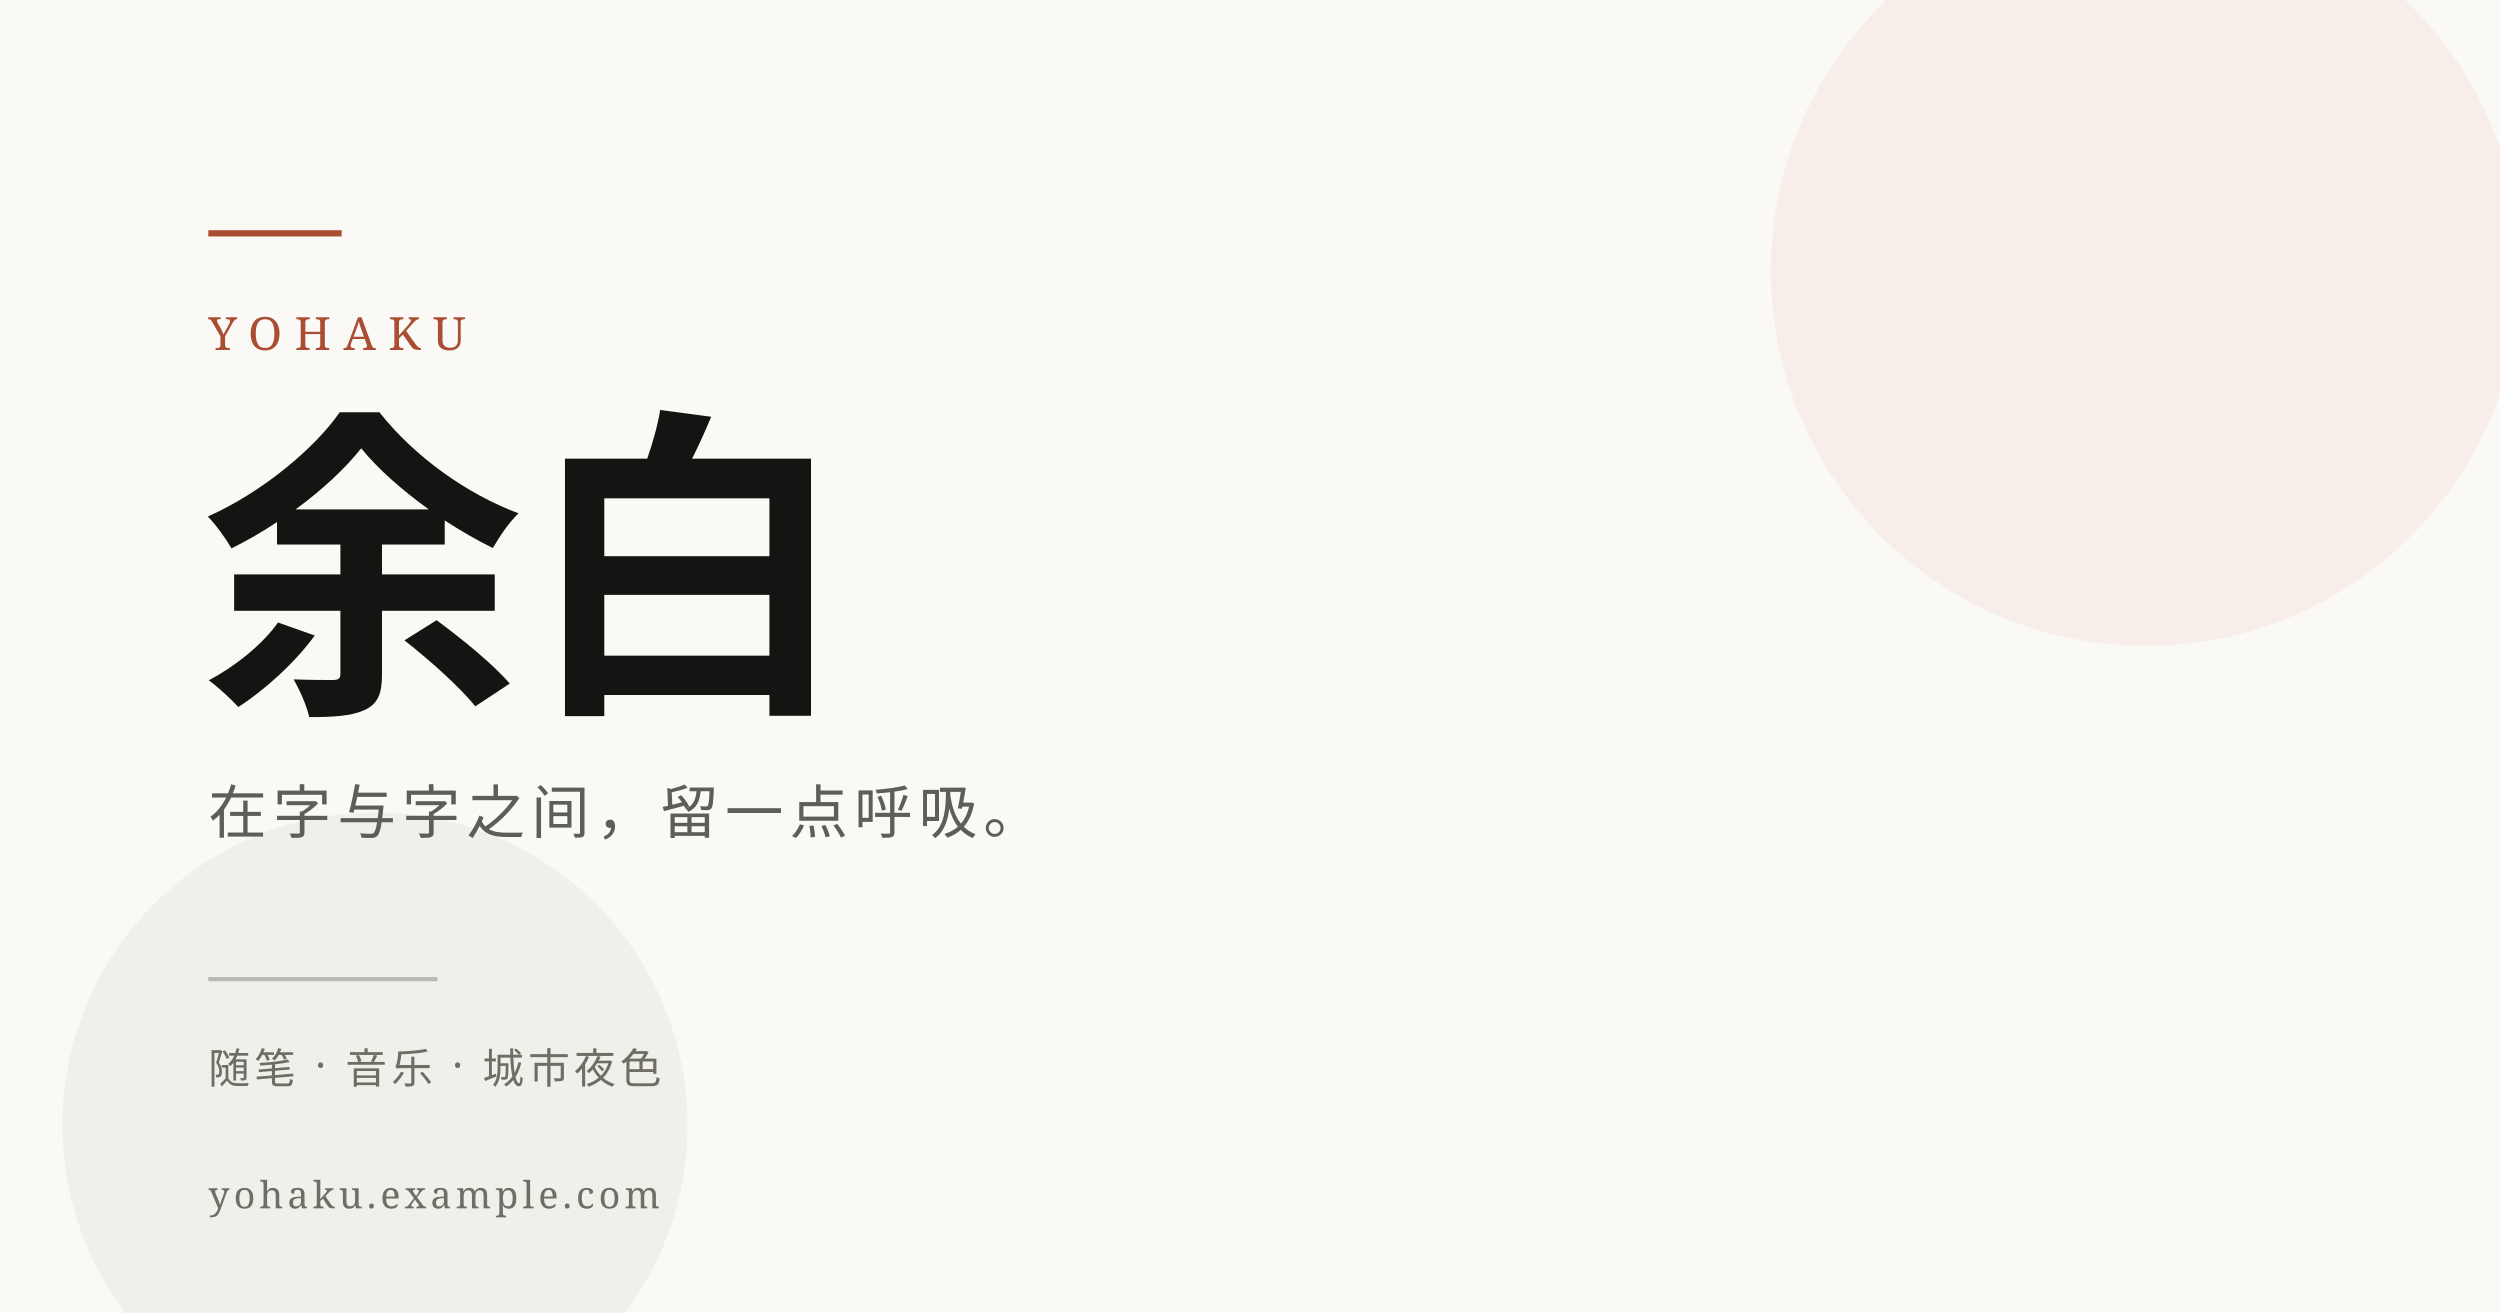
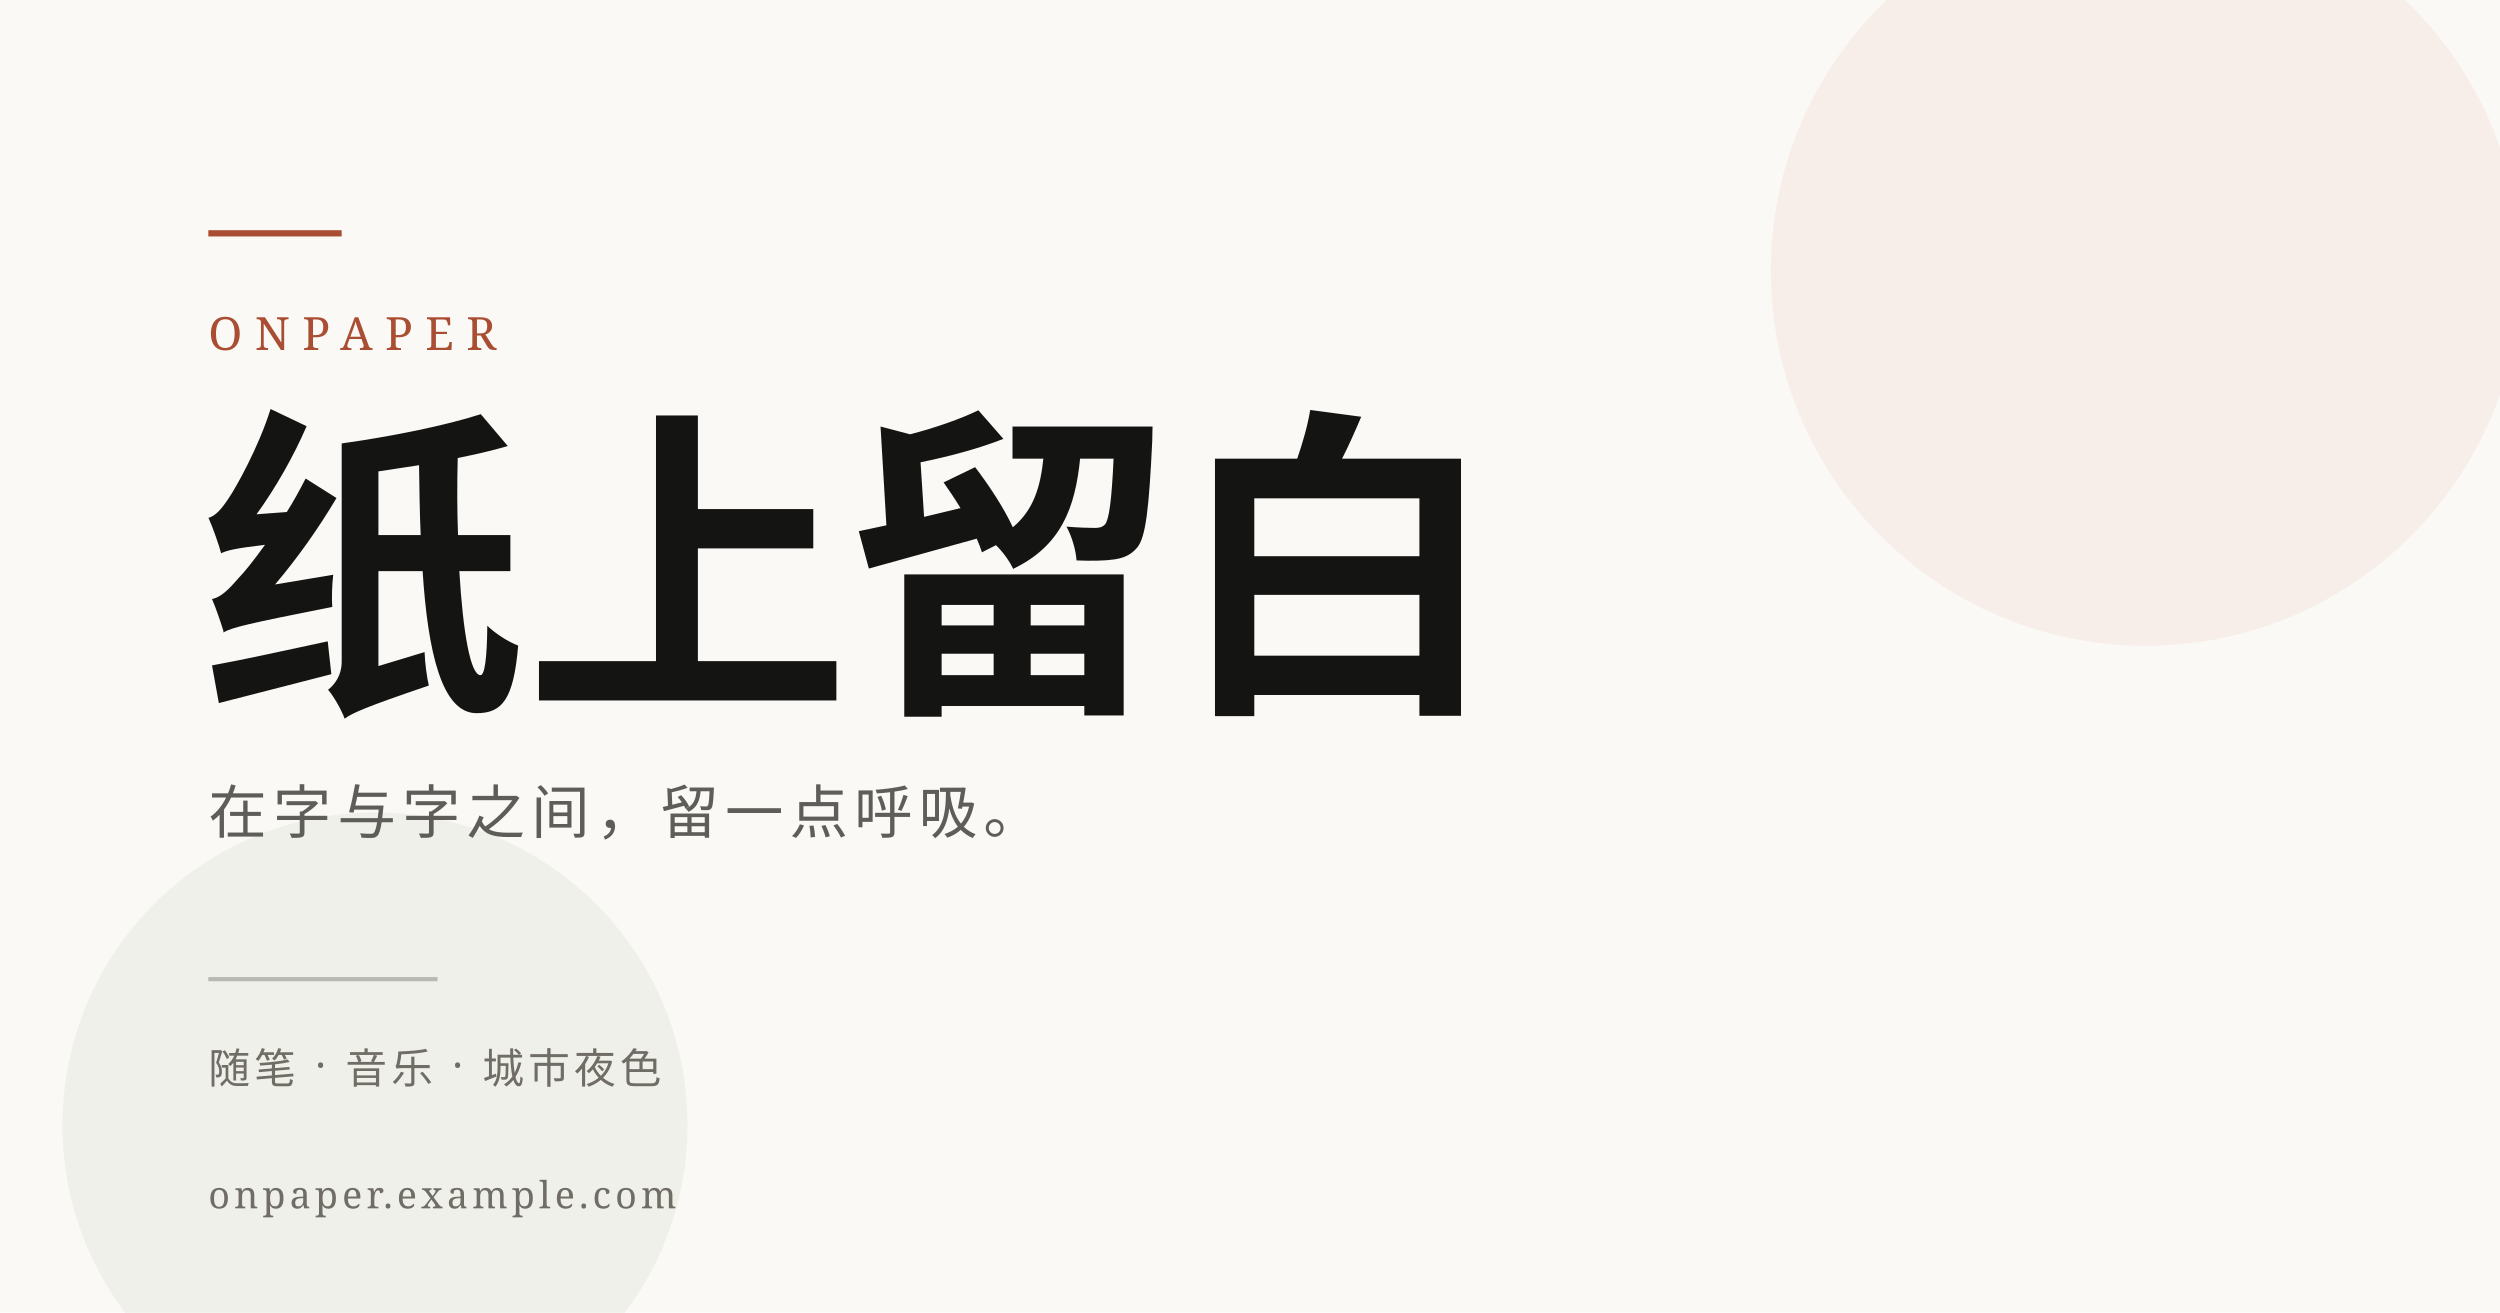
<svg xmlns="http://www.w3.org/2000/svg" width="1200" height="630" viewBox="0 0 1200 630">
  <rect width="1200" height="630" fill="#FAF9F5" />
  <circle cx="1030" cy="130" r="180" fill="#D97757" opacity="0.08" />
  <circle cx="180" cy="540" r="150" fill="#788C5D" opacity="0.08" />
  <path d="M100 112h64" stroke="#A94E33" stroke-width="3" />
-   <text x="100" y="168" fill="#A94E33" font-family="'Newsreader', Georgia, serif" font-size="22" letter-spacing="6">YOHAKU</text>
-   <text x="96" y="330" fill="#141413" font-family="'Noto Serif SC Variable', 'Songti SC', 'STSong', Georgia, serif" font-size="156" font-weight="600">余白</text>
+   <text x="100" y="168" fill="#A94E33" font-family="'Newsreader', Georgia, serif" font-size="22" letter-spacing="6">ONPAPER</text>
+   <text x="96" y="330" fill="#141413" font-family="'Noto Serif SC Variable', 'Songti SC', 'STSong', Georgia, serif" font-size="156" font-weight="600">纸上留白</text>
  <text x="100" y="400" fill="#5E5D59" font-family="'Noto Serif SC Variable', 'PingFang SC', 'Microsoft YaHei', sans-serif" font-size="28" letter-spacing="3">在字与字之间，留一点呼吸。</text>
  <path d="M100 470h110" stroke="#141413" stroke-width="2" opacity="0.25" />
  <text x="100" y="520" fill="#6F6D65" font-family="'Noto Serif SC Variable', 'PingFang SC', 'Microsoft YaHei', sans-serif" font-size="20" letter-spacing="2">随笔 · 音乐 · 城市夜色</text>
-   <text x="100" y="580" fill="#6F6D65" font-family="'Newsreader', Georgia, serif" font-size="18" letter-spacing="2">yohaku.example.com</text>
+   <text x="100" y="580" fill="#6F6D65" font-family="'Newsreader', Georgia, serif" font-size="18" letter-spacing="2">onpaper.example.com</text>
</svg>
